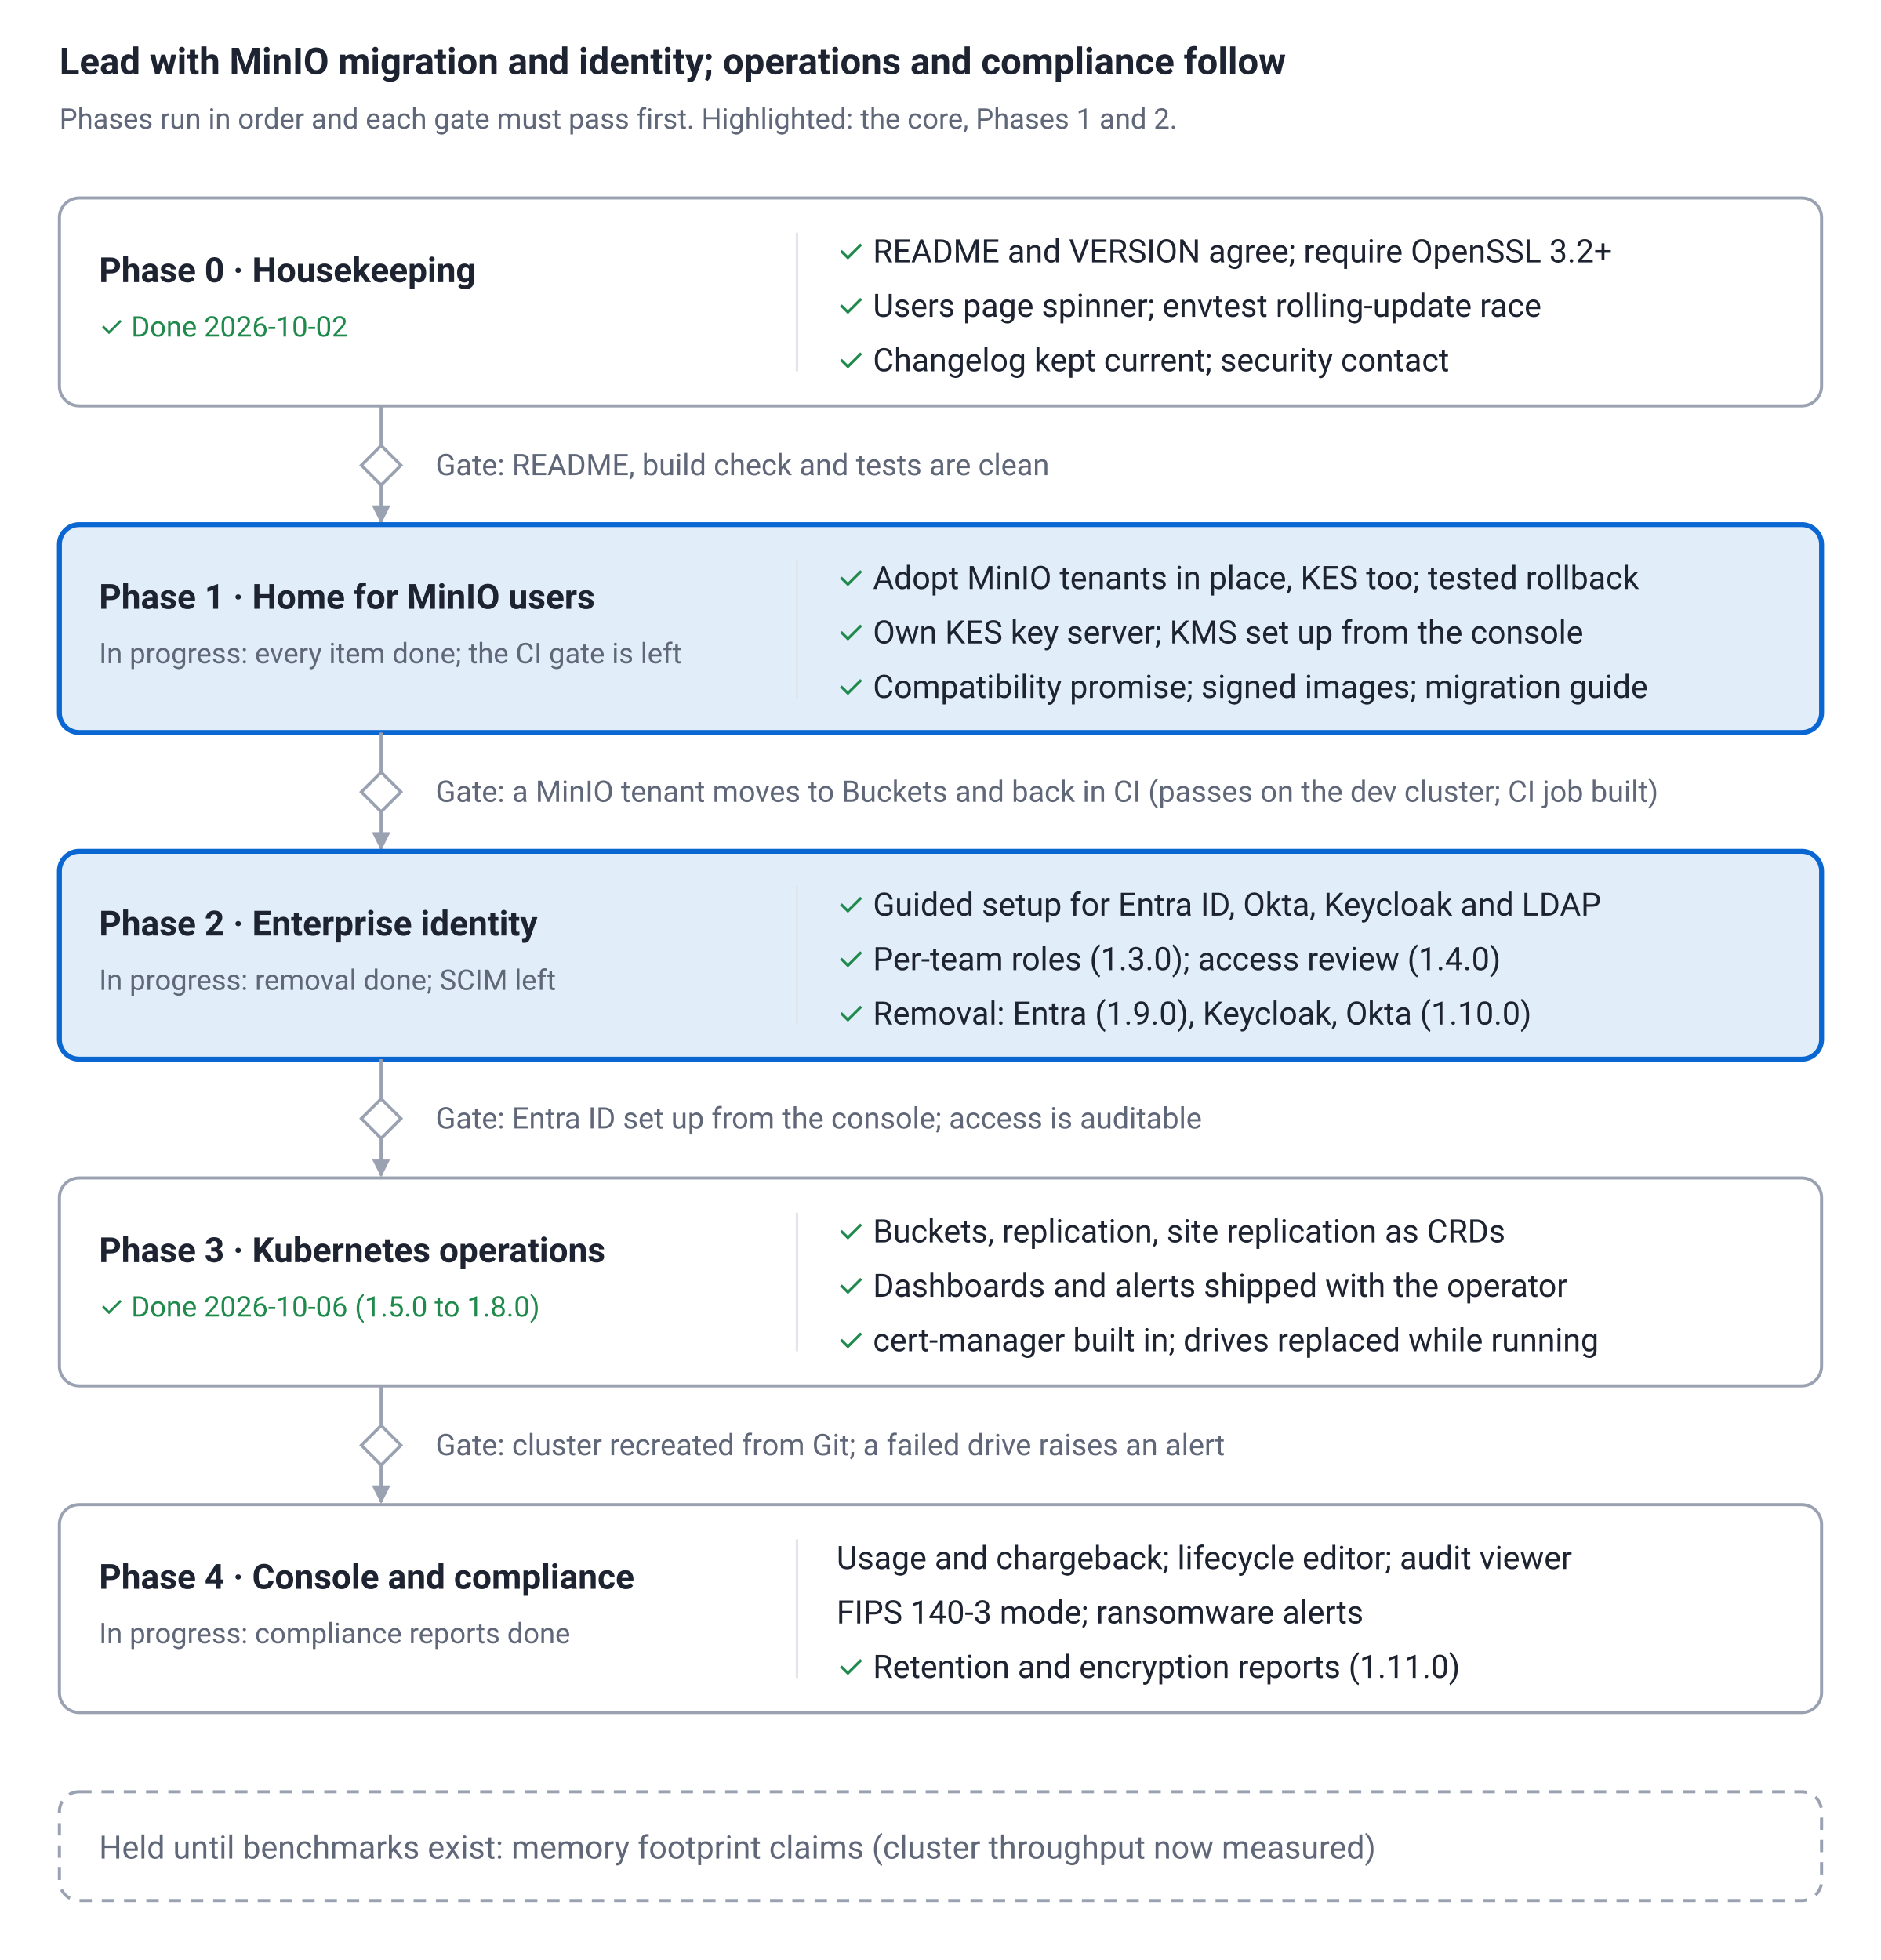
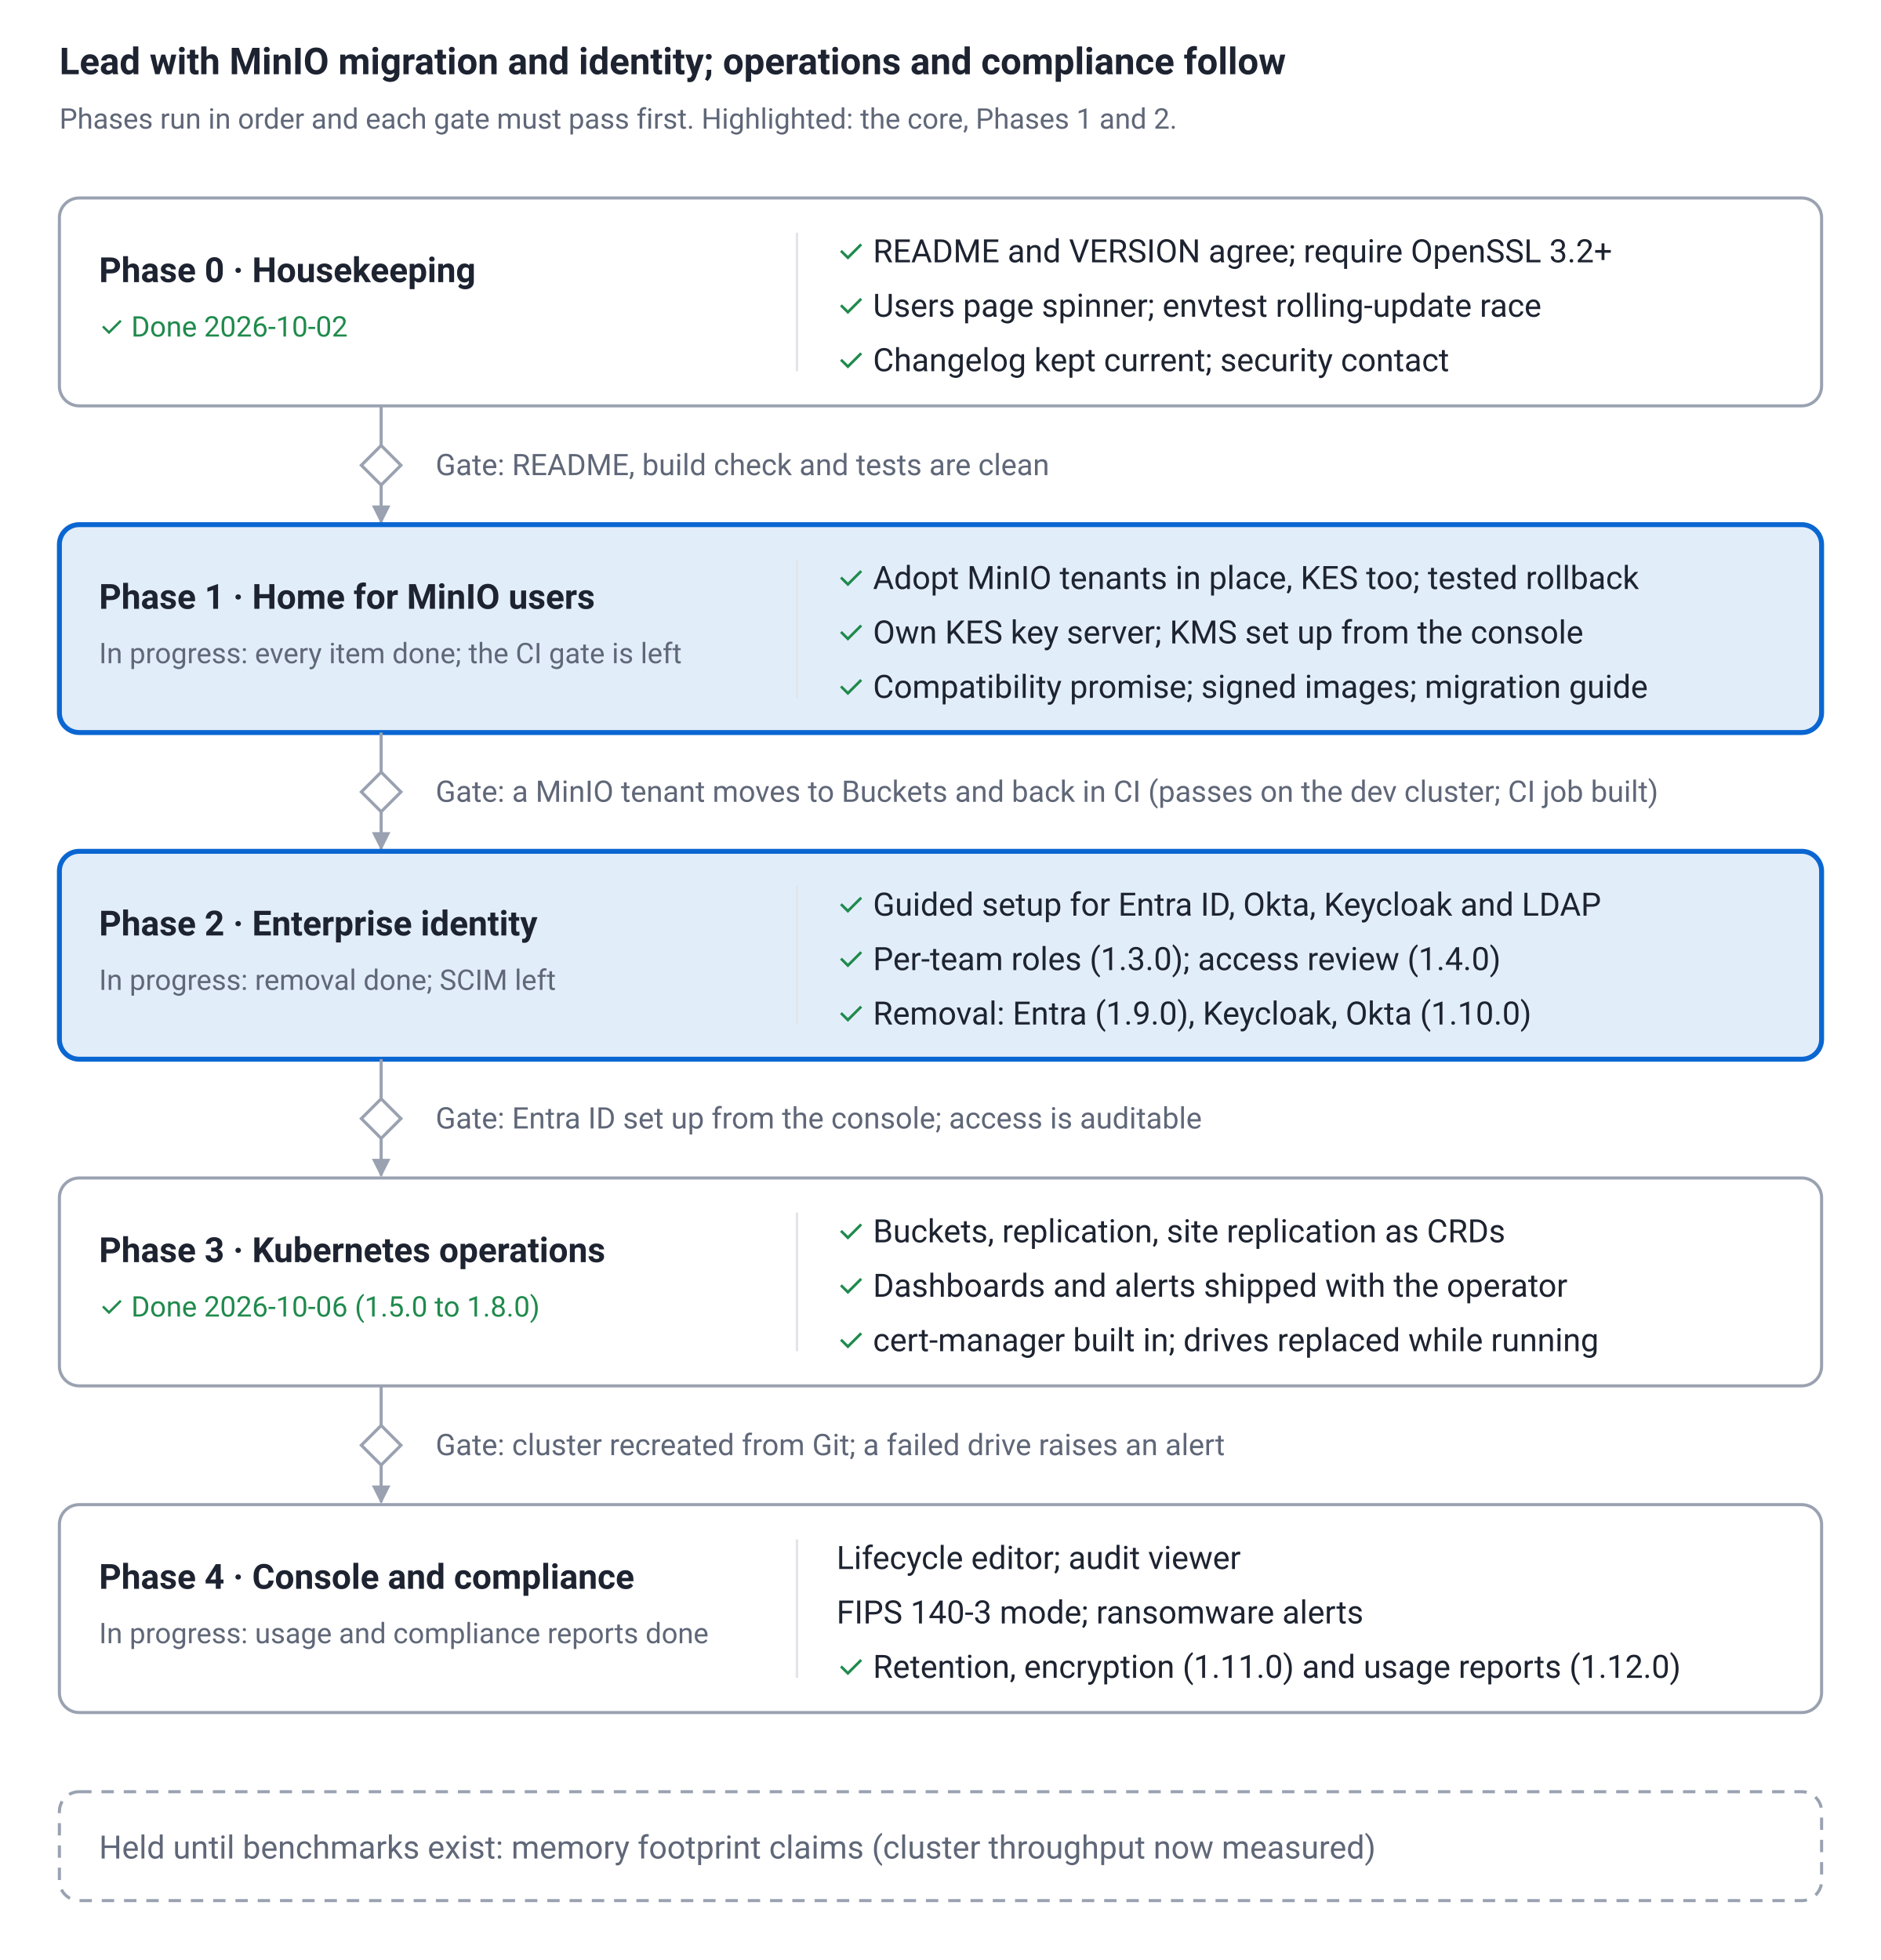
<svg xmlns="http://www.w3.org/2000/svg" viewBox="0 0 760 792" width="760" height="792" role="img" aria-label="Buckets roadmap: five phases and their gates" font-family="-apple-system, BlinkMacSystemFont, Segoe UI, Roboto, sans-serif" font-size="13">
  <rect width="760" height="792" fill="#ffffff" />
  <defs>
    <marker id="arrow" viewBox="0 0 10 10" refX="9" refY="5" markerWidth="6" markerHeight="6" orient="auto-start-reverse">
      <path d="M0 0L10 5L0 10z" fill="#9aa2b1" />
    </marker>
  </defs>
  <text x="24" y="30" font-size="15" font-weight="600" fill="#1d2330">Lead with MinIO migration and identity; operations and compliance follow</text>
  <text x="24" y="52" font-size="11.5" fill="#5f6778">Phases run in order and each gate must pass first. Highlighted: the core, Phases 1 and 2.</text>
  <rect x="24" y="80" width="712" height="84" rx="8" fill="none" stroke="#9aa2b1" stroke-width="1.25" />
  <line x1="322" y1="94" x2="322" y2="150" stroke="#e2e5ea" />
  <text x="40" y="114" font-size="14" font-weight="600" fill="#1d2330">Phase 0 · Housekeeping</text>
  <text x="40" y="136" font-size="11.5" fill="#1f8a4c">✓ Done 2026-10-02</text>
  <text x="338" y="106" fill="#1d2330">
    <tspan fill="#1f8a4c">✓</tspan> README and VERSION agree; require OpenSSL 3.2+</text>
  <text x="338" y="128" fill="#1d2330">
    <tspan fill="#1f8a4c">✓</tspan> Users page spinner; envtest rolling-update race</text>
  <text x="338" y="150" fill="#1d2330">
    <tspan fill="#1f8a4c">✓</tspan> Changelog kept current; security contact</text>
  <line x1="154" y1="164" x2="154" y2="180" stroke="#9aa2b1" stroke-width="1.25" />
  <polygon points="146,188 154,180 162,188 154,196" fill="none" stroke="#9aa2b1" stroke-width="1.25" />
  <line x1="154" y1="196" x2="154" y2="211" stroke="#9aa2b1" stroke-width="1.25" marker-end="url(#arrow)" />
  <text x="176" y="192" font-size="12" fill="#5f6778">Gate: README, build check and tests are clean</text>
  <rect x="24" y="212" width="712" height="84" rx="8" fill="#0a66d1" fill-opacity="0.12" stroke="#0a66d1" stroke-width="2" />
  <line x1="322" y1="226" x2="322" y2="282" stroke="#e2e5ea" />
  <text x="40" y="246" font-size="14" font-weight="600" fill="#1d2330">Phase 1 · Home for MinIO users</text>
  <text x="40" y="268" font-size="11.5" fill="#5f6778">In progress: every item done; the CI gate is left</text>
  <text x="338" y="238" fill="#1d2330">
    <tspan fill="#1f8a4c">✓</tspan> Adopt MinIO tenants in place, KES too; tested rollback</text>
  <text x="338" y="260" fill="#1d2330">
    <tspan fill="#1f8a4c">✓</tspan> Own KES key server; KMS set up from the console</text>
  <text x="338" y="282" fill="#1d2330">
    <tspan fill="#1f8a4c">✓</tspan> Compatibility promise; signed images; migration guide</text>
  <line x1="154" y1="296" x2="154" y2="312" stroke="#9aa2b1" stroke-width="1.25" />
  <polygon points="146,320 154,312 162,320 154,328" fill="none" stroke="#9aa2b1" stroke-width="1.25" />
  <line x1="154" y1="328" x2="154" y2="343" stroke="#9aa2b1" stroke-width="1.25" marker-end="url(#arrow)" />
  <text x="176" y="324" font-size="12" fill="#5f6778">Gate: a MinIO tenant moves to Buckets and back in CI (passes on the dev cluster; CI job built)</text>
  <rect x="24" y="344" width="712" height="84" rx="8" fill="#0a66d1" fill-opacity="0.12" stroke="#0a66d1" stroke-width="2" />
  <line x1="322" y1="358" x2="322" y2="414" stroke="#e2e5ea" />
  <text x="40" y="378" font-size="14" font-weight="600" fill="#1d2330">Phase 2 · Enterprise identity</text>
  <text x="40" y="400" font-size="11.5" fill="#5f6778">In progress: removal done; SCIM left</text>
  <text x="338" y="370" fill="#1d2330">
    <tspan fill="#1f8a4c">✓</tspan> Guided setup for Entra ID, Okta, Keycloak and LDAP</text>
  <text x="338" y="392" fill="#1d2330">
    <tspan fill="#1f8a4c">✓</tspan> Per-team roles (1.3.0); access review (1.4.0)</text>
  <text x="338" y="414" fill="#1d2330">
    <tspan fill="#1f8a4c">✓</tspan> Removal: Entra (1.9.0), Keycloak, Okta (1.10.0)</text>
  <line x1="154" y1="428" x2="154" y2="444" stroke="#9aa2b1" stroke-width="1.25" />
  <polygon points="146,452 154,444 162,452 154,460" fill="none" stroke="#9aa2b1" stroke-width="1.25" />
  <line x1="154" y1="460" x2="154" y2="475" stroke="#9aa2b1" stroke-width="1.25" marker-end="url(#arrow)" />
  <text x="176" y="456" font-size="12" fill="#5f6778">Gate: Entra ID set up from the console; access is auditable</text>
  <rect x="24" y="476" width="712" height="84" rx="8" fill="none" stroke="#9aa2b1" stroke-width="1.25" />
  <line x1="322" y1="490" x2="322" y2="546" stroke="#e2e5ea" />
  <text x="40" y="510" font-size="14" font-weight="600" fill="#1d2330">Phase 3 · Kubernetes operations</text>
  <text x="40" y="532" font-size="11.5" fill="#1f8a4c">✓ Done 2026-10-06 (1.5.0 to 1.8.0)</text>
  <text x="338" y="502" fill="#1d2330">
    <tspan fill="#1f8a4c">✓</tspan> Buckets, replication, site replication as CRDs</text>
  <text x="338" y="524" fill="#1d2330">
    <tspan fill="#1f8a4c">✓</tspan> Dashboards and alerts shipped with the operator</text>
  <text x="338" y="546" fill="#1d2330">
    <tspan fill="#1f8a4c">✓</tspan> cert-manager built in; drives replaced while running</text>
  <line x1="154" y1="560" x2="154" y2="576" stroke="#9aa2b1" stroke-width="1.25" />
  <polygon points="146,584 154,576 162,584 154,592" fill="none" stroke="#9aa2b1" stroke-width="1.25" />
  <line x1="154" y1="592" x2="154" y2="607" stroke="#9aa2b1" stroke-width="1.25" marker-end="url(#arrow)" />
  <text x="176" y="588" font-size="12" fill="#5f6778">Gate: cluster recreated from Git; a failed drive raises an alert</text>
  <rect x="24" y="608" width="712" height="84" rx="8" fill="none" stroke="#9aa2b1" stroke-width="1.25" />
  <line x1="322" y1="622" x2="322" y2="678" stroke="#e2e5ea" />
  <text x="40" y="642" font-size="14" font-weight="600" fill="#1d2330">Phase 4 · Console and compliance</text>
-   <text x="40" y="664" font-size="11.5" fill="#5f6778">In progress: compliance reports done</text>
-   <text x="338" y="634" fill="#1d2330">Usage and chargeback; lifecycle editor; audit viewer</text>
+   <text x="40" y="664" font-size="11.5" fill="#5f6778">In progress: usage and compliance reports done</text>
+   <text x="338" y="634" fill="#1d2330">Lifecycle editor; audit viewer</text>
  <text x="338" y="656" fill="#1d2330">FIPS 140-3 mode; ransomware alerts</text>
  <text x="338" y="678" fill="#1d2330">
-     <tspan fill="#1f8a4c">✓</tspan> Retention and encryption reports (1.11.0)</text>
+     <tspan fill="#1f8a4c">✓</tspan> Retention, encryption (1.11.0) and usage reports (1.12.0)</text>
  <rect x="24" y="724" width="712" height="44" rx="8" fill="none" stroke="#9aa2b1" stroke-width="1.25" stroke-dasharray="5 4" />
  <text x="40" y="751" fill="#5f6778">Held until benchmarks exist: memory footprint claims (cluster throughput now measured)</text>
</svg>
